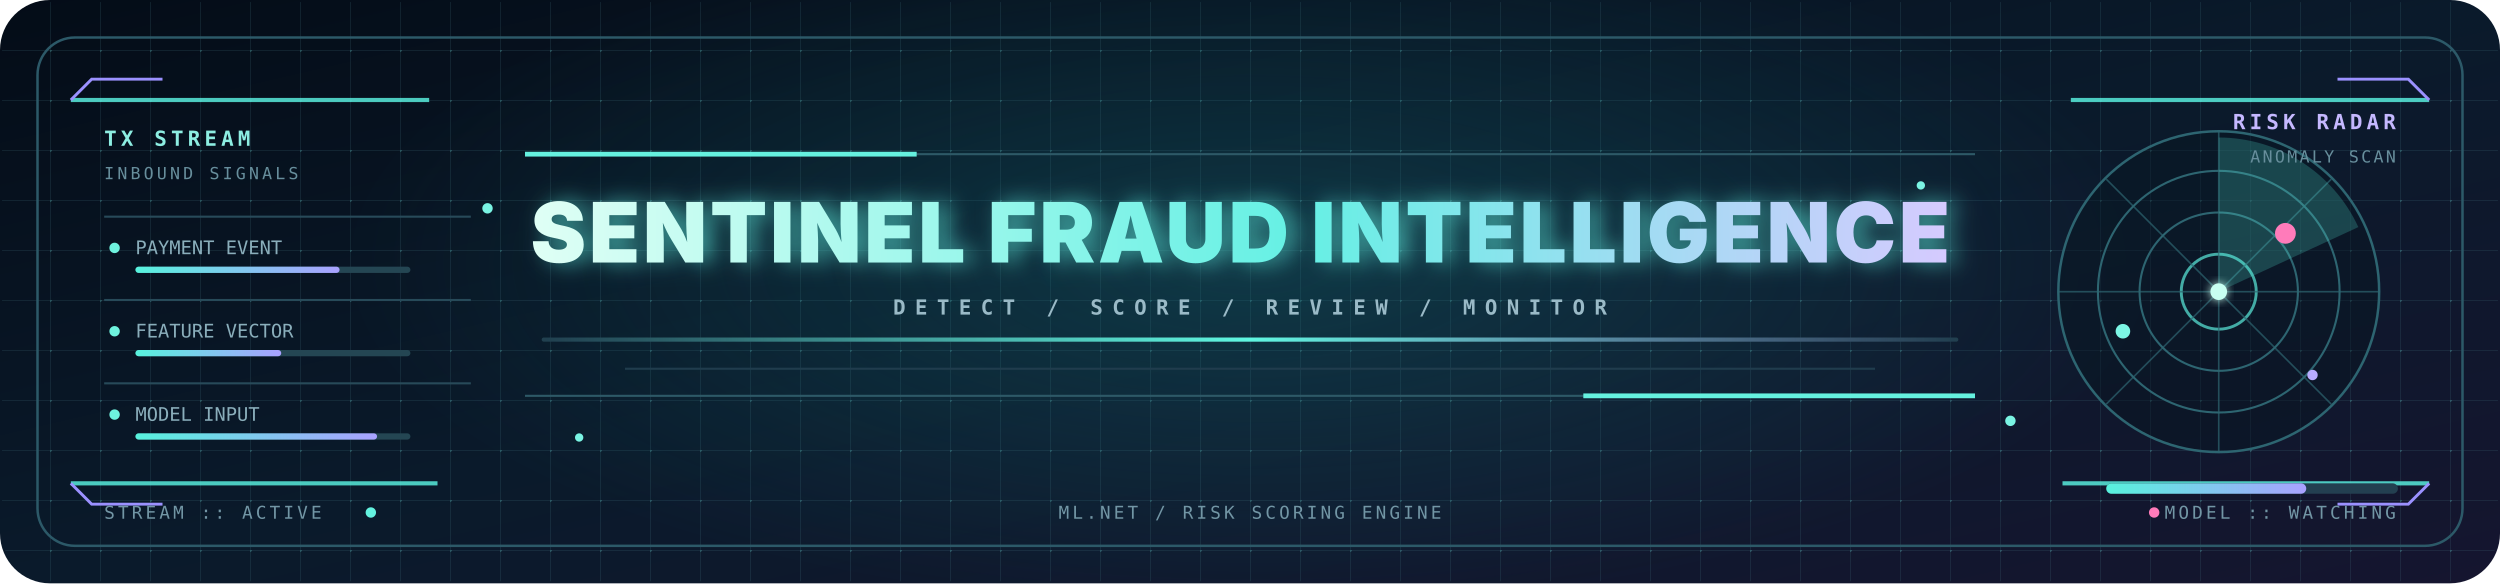
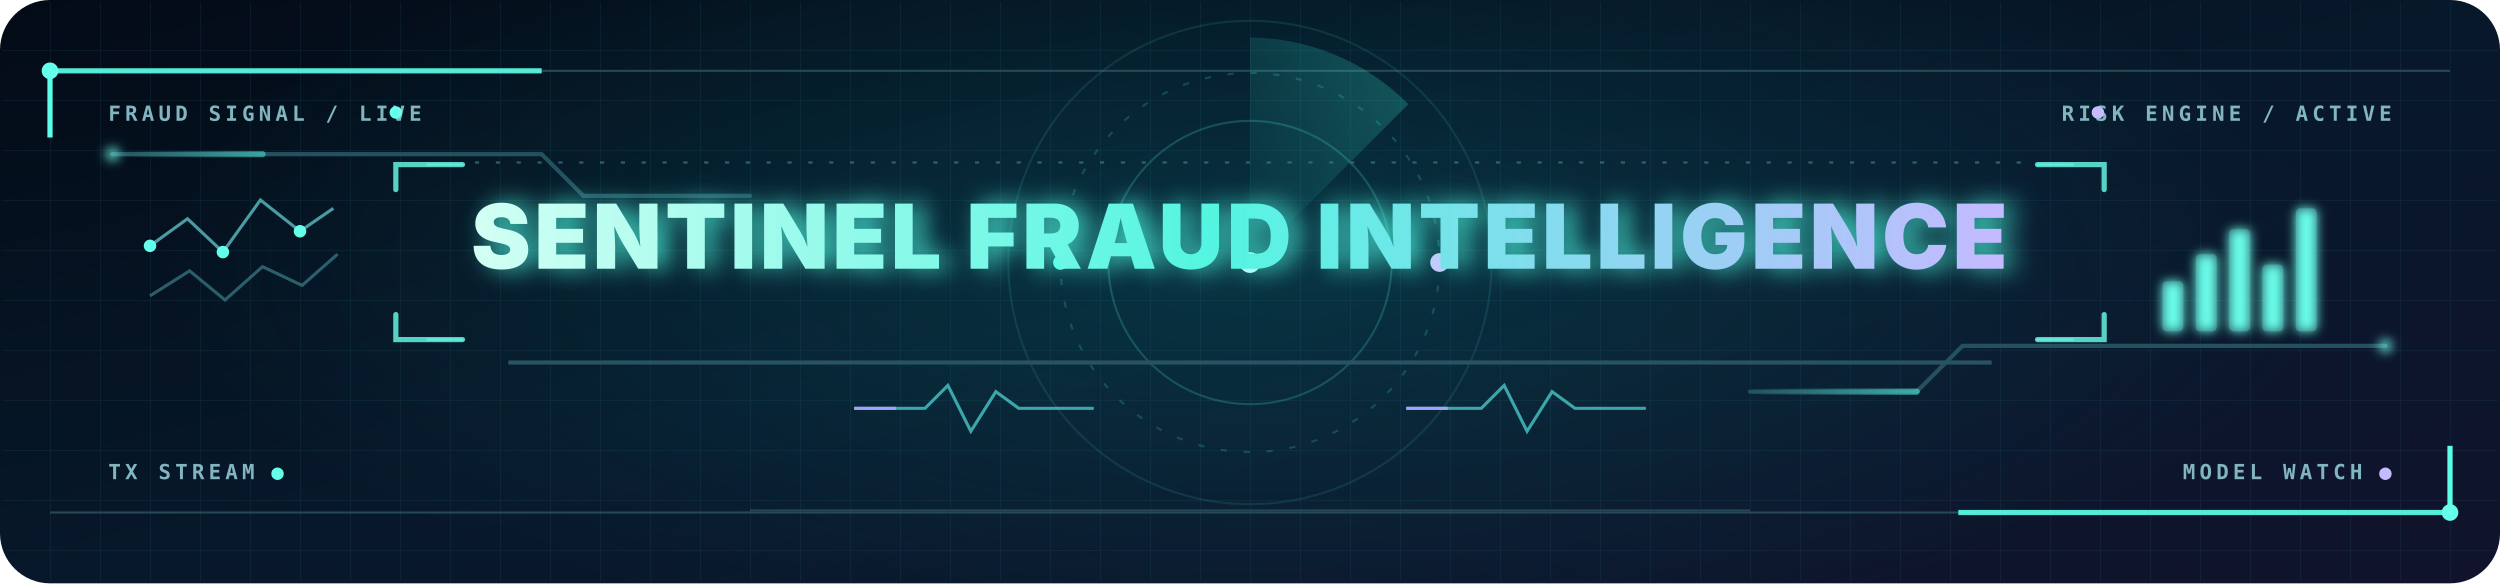
<svg xmlns="http://www.w3.org/2000/svg" width="1200" height="280" viewBox="0 0 1200 280" role="img" aria-labelledby="title desc">
  <defs>
-     <linearGradient id="canvas" x1="0" y1="0" x2="1" y2="1">
-       <stop offset="0" stop-color="#040c17" />
-       <stop offset=".5" stop-color="#0a1a2b" />
-       <stop offset="1" stop-color="#15152f" />
+     <linearGradient id="bg" x1="0" y1="0" x2="1" y2="1">
+       <stop offset="0" stop-color="#030b16" />
+       <stop offset=".5" stop-color="#07182a" />
+       <stop offset="1" stop-color="#10132b" />
    </linearGradient>
-     <linearGradient id="wordmark" x1="0" y1="0" x2="1" y2="0">
-       <stop offset="0" stop-color="#e0fff5">
-         <animate attributeName="stop-color" values="#e0fff5;#6cf3e1;#bab5ff;#e0fff5" dur="6s" repeatCount="indefinite" />
+     <linearGradient id="neon" x1="0" y1="0" x2="1" y2="0">
+       <stop offset="0" stop-color="#d2fff4">
+         <animate attributeName="stop-color" values="#d2fff4;#6fffea;#a8a5ff;#d2fff4" dur="5s" repeatCount="indefinite" />
      </stop>
-       <stop offset=".54" stop-color="#65f0e4">
-         <animate attributeName="stop-color" values="#65f0e4;#ccfff2;#9fa8ff;#65f0e4" dur="6s" repeatCount="indefinite" />
+       <stop offset=".48" stop-color="#54f5e1">
+         <animate attributeName="stop-color" values="#54f5e1;#b4fff4;#8e9cff;#54f5e1" dur="5s" repeatCount="indefinite" />
      </stop>
-       <stop offset="1" stop-color="#d6caff">
-         <animate attributeName="stop-color" values="#d6caff;#7cf0e3;#ded1ff;#d6caff" dur="6s" repeatCount="indefinite" />
+       <stop offset="1" stop-color="#c4baff">
+         <animate attributeName="stop-color" values="#c4baff;#80fff0;#e0caff;#c4baff" dur="5s" repeatCount="indefinite" />
      </stop>
    </linearGradient>
-     <linearGradient id="beam" x1="0" y1="0" x2="1" y2="0">
-       <stop offset="0" stop-color="#5ff7e1" stop-opacity="0" />
-       <stop offset=".5" stop-color="#5ff7e1" stop-opacity="1" />
-       <stop offset="1" stop-color="#b9acff" stop-opacity="0" />
+     <linearGradient id="beam" x1="0" y1="1" x2="1" y2="0">
+       <stop offset="0" stop-color="#39f6de" stop-opacity="0" />
+       <stop offset="1" stop-color="#39f6de" stop-opacity=".26" />
    </linearGradient>
-     <linearGradient id="riskBars" x1="0" y1="0" x2="1" y2="0">
-       <stop offset="0" stop-color="#57f2dd" />
-       <stop offset="1" stop-color="#a9a1ff" />
+     <linearGradient id="scan" x1="0" y1="0" x2="1" y2="0">
+       <stop offset="0" stop-color="#56ffe8" stop-opacity="0" />
+       <stop offset=".5" stop-color="#56ffe8" />
+       <stop offset="1" stop-color="#a7a0ff" stop-opacity="0" />
    </linearGradient>
-     <radialGradient id="centerAura">
-       <stop offset="0" stop-color="#176e76" stop-opacity=".36" />
-       <stop offset="1" stop-color="#176e76" stop-opacity="0" />
+     <radialGradient id="centerGlow">
+       <stop offset="0" stop-color="#0a7c82" stop-opacity=".28" />
+       <stop offset="1" stop-color="#0a7c82" stop-opacity="0" />
    </radialGradient>
-     <pattern id="microGrid" width="24" height="24" patternUnits="userSpaceOnUse">
-       <path d="M24 0H0V24" fill="none" stroke="#4c8290" stroke-width=".7" opacity=".23" />
-       <circle cx="0" cy="0" r="1" fill="#6edfd9" opacity=".24" />
+     <filter id="glow" x="-30%" y="-100%" width="160%" height="300%">
+       <feGaussianBlur stdDeviation="6" />
+     </filter>
+     <filter id="smallGlow" x="-80%" y="-80%" width="260%" height="260%">
+       <feGaussianBlur stdDeviation="2.5" />
+     </filter>
+     <pattern id="grid" width="24" height="24" patternUnits="userSpaceOnUse">
+       <path d="M24 0H0V24" fill="none" stroke="#2d6174" stroke-width=".6" opacity=".34" />
    </pattern>
-     <filter id="glow" x="-30%" y="-120%" width="160%" height="340%">
-       <feGaussianBlur stdDeviation="5" />
-     </filter>
-     <filter id="smallGlow" x="-40%" y="-40%" width="180%" height="180%">
-       <feGaussianBlur stdDeviation="2.2" />
-     </filter>
  </defs>
-   <rect width="1200" height="280" rx="24" fill="url(#canvas)" />
-   <rect x="1" y="1" width="1198" height="278" rx="23" fill="url(#microGrid)" />
-   <ellipse cx="600" cy="126" rx="440" ry="168" fill="url(#centerAura)" />
-   <rect x="18" y="18" width="1164" height="244" rx="18" fill="none" stroke="#2c5968" stroke-width="1.2" />
-   <path d="M34 48H206M994 48H1166M34 232H210M990 232H1166" stroke="#57eadb" stroke-width="2" opacity=".85" />
-   <path d="M34 48l10 -10h34M1166 48l-10 -10h-34M34 232l10 10h34M1166 232l-10 10h-34" fill="none" stroke="#9b91ff" stroke-width="1.4" />
-   <g font-family="ui-monospace,SFMono-Regular,Consolas,monospace">
-     <text x="50" y="70" font-size="10" font-weight="700" letter-spacing="2" fill="#8deee2">TX STREAM</text>
-     <text x="50" y="86" font-size="8" letter-spacing="1.5" fill="#678e9c">INBOUND SIGNALS</text>
-     <path d="M50 104H226M50 144H226M50 184H226" stroke="#274a59" stroke-width="1" />
-     <g fill="#6ef2de">
-       <circle cx="55" cy="119" r="2.5">
+   <rect width="1200" height="280" rx="24" fill="url(#bg)" />
+   <rect x="1" y="1" width="1198" height="278" rx="23" fill="url(#grid)" opacity=".7" />
+   <ellipse cx="600" cy="126" rx="520" ry="190" fill="url(#centerGlow)" />
+   <path d="M24 34H1176M24 246H1176" stroke="#254957" stroke-width="1" />
+   <path d="M24 34H260M940 246H1176" stroke="#5bffe8" stroke-width="2.5" opacity=".9" />
+   <path d="M24 34V66M1176 214V246" stroke="#5bffe8" stroke-width="2.5" />
+   <g fill="#65ffeb">
+     <circle cx="24" cy="34" r="4">
+       <animate attributeName="r" values="2;4;2" dur="1.5s" repeatCount="indefinite" />
+     </circle>
+     <circle cx="1176" cy="246" r="4">
+       <animate attributeName="r" values="4;2;4" dur="1.7s" repeatCount="indefinite" />
+     </circle>
+   </g>
+   <g fill="none" stroke-linecap="round">
+     <path d="M54 74H260L280 94H360M840 188H920L942 166H1145" stroke="#24515f" stroke-width="2" />
+     <path d="M54 74H260L280 94H360" stroke="url(#scan)" stroke-width="3" stroke-dasharray="72 390">
+       <animate attributeName="stroke-dashoffset" values="462;0;-462" dur="2.6s" repeatCount="indefinite" />
+     </path>
+     <path d="M840 188H920L942 166H1145" stroke="url(#scan)" stroke-width="3" stroke-dasharray="80 390">
+       <animate attributeName="stroke-dashoffset" values="470;0;-470" dur="3s" repeatCount="indefinite" />
+     </path>
+   </g>
+   <g fill="#72ffed" filter="url(#smallGlow)">
+     <circle cx="54" cy="74" r="3">
+       <animate attributeName="cx" values="54;360;54" dur="3s" repeatCount="indefinite" />
+     </circle>
+     <circle cx="1145" cy="166" r="3">
+       <animate attributeName="cx" values="1145;840;1145" dur="3.4s" repeatCount="indefinite" />
+     </circle>
+   </g>
+   <g transform="translate(600 126)">
+     <circle r="116" fill="none" stroke="#3b9ca6" stroke-opacity=".18" />
+     <circle r="91" fill="none" stroke="#44d9d3" stroke-opacity=".22" stroke-dasharray="3 8">
+       <animateTransform attributeName="transform" type="rotate" from="0" to="360" dur="18s" repeatCount="indefinite" />
+     </circle>
+     <circle r="68" fill="none" stroke="#56f8e4" stroke-opacity=".2">
+       <animate attributeName="r" values="58;76;58" dur="3s" repeatCount="indefinite" />
+       <animate attributeName="stroke-opacity" values=".08;.42;.08" dur="3s" repeatCount="indefinite" />
+     </circle>
+     <path d="M0 0L0 -108A108 108 0 0 1 76 -76Z" fill="url(#beam)">
+       <animateTransform attributeName="transform" type="rotate" from="0" to="360" dur="4.2s" repeatCount="indefinite" />
+     </path>
+     <circle r="5" fill="#c9fff4">
+       <animate attributeName="r" values="3;7;3" dur="1.5s" repeatCount="indefinite" />
+     </circle>
+     <g>
+       <animateTransform attributeName="transform" type="rotate" from="0" to="360" dur="7s" repeatCount="indefinite" />
+       <circle cx="91" cy="0" r="4.5" fill="#d0c5ff" />
+       <circle cx="-91" cy="0" r="3.5" fill="#5dffea" />
+     </g>
+   </g>
+   <g transform="translate(72 118)" fill="none" stroke="#4b9ba5" stroke-width="1.5">
+     <path d="M0 0L18 -13L35 3L53 -22L72 -7L88 -18" />
+     <path d="M0 24L19 12L36 26L54 10L73 19L90 4" opacity=".55" />
+     <g fill="#62ffea" stroke="none">
+       <circle cx="0" cy="0" r="3">
+         <animate attributeName="r" values="2;4;2" dur="1.4s" repeatCount="indefinite" />
+       </circle>
+       <circle cx="35" cy="3" r="3">
        <animate attributeName="opacity" values=".2;1;.2" dur="1.8s" repeatCount="indefinite" />
      </circle>
-       <circle cx="55" cy="159" r="2.5">
-         <animate attributeName="opacity" values="1;.25;1" dur="2.2s" repeatCount="indefinite" />
-       </circle>
-       <circle cx="55" cy="199" r="2.5">
-         <animate attributeName="opacity" values=".2;1;.2" dur="1.5s" repeatCount="indefinite" />
+       <circle cx="72" cy="-7" r="3">
+         <animate attributeName="r" values="2;4;2" dur="1.6s" repeatCount="indefinite" />
      </circle>
    </g>
-     <text x="65" y="122" font-size="9" fill="#8aaebb">PAYMENT EVENT</text>
-     <text x="65" y="162" font-size="9" fill="#8aaebb">FEATURE VECTOR</text>
-     <text x="65" y="202" font-size="9" fill="#8aaebb">MODEL INPUT</text>
-     <rect x="65" y="128" width="132" height="3" rx="1.5" fill="#244653" />
-     <rect x="65" y="128" width="98" height="3" rx="1.5" fill="url(#riskBars)">
-       <animate attributeName="width" values="48;132;76;110;48" dur="4s" repeatCount="indefinite" />
-     </rect>
-     <rect x="65" y="168" width="132" height="3" rx="1.5" fill="#244653" />
-     <rect x="65" y="168" width="70" height="3" rx="1.5" fill="url(#riskBars)">
-       <animate attributeName="width" values="94;52;120;70;94" dur="3.6s" repeatCount="indefinite" />
-     </rect>
-     <rect x="65" y="208" width="132" height="3" rx="1.5" fill="#244653" />
-     <rect x="65" y="208" width="116" height="3" rx="1.5" fill="url(#riskBars)">
-       <animate attributeName="width" values="72;122;85;116;72" dur="3.3s" repeatCount="indefinite" />
-     </rect>
  </g>
-   <g transform="translate(1065 140)">
-     <circle r="77" fill="#071622" fill-opacity=".46" stroke="#2d6571" stroke-width="1.2" />
-     <circle r="58" fill="none" stroke="#2d6571" stroke-width="1" />
-     <circle r="38" fill="none" stroke="#2d6571" stroke-width="1" />
-     <circle r="18" fill="none" stroke="#5cebdc" stroke-opacity=".7" stroke-width="1.4" />
-     <path d="M-77 0H77M0 -77V77M-54 -54L54 54M-54 54L54 -54" stroke="#2d6571" stroke-width=".8" opacity=".7" />
-     <path d="M0 0L0 -74A74 74 0 0 1 67 -31Z" fill="#53e8d8" fill-opacity=".22">
-       <animateTransform attributeName="transform" type="rotate" from="0" to="360" dur="5.5s" repeatCount="indefinite" />
-     </path>
-     <circle r="4" fill="#c8fff1" filter="url(#smallGlow)" />
-     <circle r="4" fill="#c8fff1">
-       <animate attributeName="r" values="3;6;3" dur="1.8s" repeatCount="indefinite" />
-     </circle>
-     <circle cx="32" cy="-28" r="5" fill="#ff7bba">
-       <animate attributeName="opacity" values=".25;1;.25" dur="1.2s" repeatCount="indefinite" />
-       <animate attributeName="r" values="3;6;3" dur="1.2s" repeatCount="indefinite" />
-     </circle>
-     <circle cx="-46" cy="19" r="3.5" fill="#7cf6e4">
-       <animate attributeName="opacity" values="1;.3;1" dur="2s" repeatCount="indefinite" />
-     </circle>
-     <circle cx="45" cy="40" r="2.5" fill="#b9acff" />
+   <g transform="translate(1038 108)">
+     <g fill="#3f7b8a" opacity=".55">
+       <rect x="0" y="27" width="10" height="24" rx="2" />
+       <rect x="16" y="14" width="10" height="37" rx="2" />
+       <rect x="32" y="2" width="10" height="49" rx="2" />
+       <rect x="48" y="19" width="10" height="32" rx="2" />
+       <rect x="64" y="-8" width="10" height="59" rx="2" />
+     </g>
+     <g fill="#6affea" filter="url(#smallGlow)">
+       <rect x="0" y="27" width="10" height="24" rx="2">
+         <animate attributeName="opacity" values=".25;1;.25" dur="1.5s" repeatCount="indefinite" />
+       </rect>
+       <rect x="16" y="14" width="10" height="37" rx="2">
+         <animate attributeName="opacity" values="1;.25;1" dur="1.9s" repeatCount="indefinite" />
+       </rect>
+       <rect x="32" y="2" width="10" height="49" rx="2">
+         <animate attributeName="opacity" values=".25;1;.25" dur="1.7s" repeatCount="indefinite" />
+       </rect>
+       <rect x="48" y="19" width="10" height="32" rx="2">
+         <animate attributeName="opacity" values="1;.25;1" dur="1.4s" repeatCount="indefinite" />
+       </rect>
+       <rect x="64" y="-8" width="10" height="59" rx="2">
+         <animate attributeName="opacity" values=".3;1;.3" dur="1.8s" repeatCount="indefinite" />
+       </rect>
+     </g>
  </g>
-   <g font-family="ui-monospace,SFMono-Regular,Consolas,monospace" text-anchor="end">
-     <text x="1150" y="62" font-size="10" font-weight="700" letter-spacing="2" fill="#c5b8ff">RISK RADAR</text>
-     <text x="1150" y="78" font-size="8" letter-spacing="1.1" fill="#678e9c">ANOMALY SCAN</text>
-     <rect x="1011" y="232" width="140" height="5" rx="2.5" fill="#233f50" />
-     <rect x="1011" y="232" width="96" height="5" rx="2.5" fill="url(#riskBars)">
-       <animate attributeName="width" values="72;122;96;110;72" dur="3.8s" repeatCount="indefinite" />
-     </rect>
+   <g fill="none" stroke="#6affeb" stroke-width="2.5" stroke-linecap="round">
+     <path d="M190 91V79H222M978 79H1010V91M190 151V163H222M978 163H1010V151" opacity=".8" />
+     <path d="M205 79H222M978 79H995M205 163H222M978 163H995" stroke-width="1" opacity=".6" />
  </g>
-   <path d="M252 74H948M252 190H948" stroke="#2d5967" stroke-width="1" />
-   <path d="M252 74H440M760 190H948" stroke="#65f1df" stroke-width="2.3" />
-   <text x="600" y="126" text-anchor="middle" font-family="Inter,Segoe UI,Arial,sans-serif" font-size="40" font-weight="900" letter-spacing="1.4" fill="#61f1e2" opacity=".6" filter="url(#glow)">SENTINEL FRAUD INTELLIGENCE</text>
-   <text x="600" y="126" text-anchor="middle" font-family="Inter,Segoe UI,Arial,sans-serif" font-size="40" font-weight="900" letter-spacing="1.4" fill="url(#wordmark)">SENTINEL FRAUD INTELLIGENCE
-   <animate attributeName="opacity" values=".93;1;.93" dur="3s" repeatCount="indefinite" />
+   <path d="M228 78H972" stroke="#3b737f" stroke-width="1" stroke-dasharray="2 8" opacity=".8" />
+   <text x="600" y="129" text-anchor="middle" font-family="Inter,Segoe UI,Arial,sans-serif" font-size="43" font-weight="900" letter-spacing="1.7" fill="#50ffe7" opacity=".78" filter="url(#glow)">SENTINEL FRAUD INTELLIGENCE</text>
+   <text x="600" y="129" text-anchor="middle" font-family="Inter,Segoe UI,Arial,sans-serif" font-size="43" font-weight="900" letter-spacing="1.7" fill="url(#neon)">SENTINEL FRAUD INTELLIGENCE
+   <animate attributeName="opacity" values=".94;1;.94" dur="2.8s" repeatCount="indefinite" />
  </text>
-   <text x="600" y="151" text-anchor="middle" font-family="ui-monospace,SFMono-Regular,Consolas,monospace" font-size="10" font-weight="700" letter-spacing="4.5" fill="#9abac7">DETECT  /  SCORE  /  REVIEW  /  MONITOR</text>
-   <rect x="260" y="162" width="680" height="2" rx="1" fill="#203e4e" />
-   <rect x="260" y="162" width="680" height="2" rx="1" fill="url(#beam)" stroke="none">
-     <animate attributeName="x" values="260;940;260" dur="4.2s" repeatCount="indefinite" />
-   </rect>
-   <path d="M300 177H900" stroke="#203c4d" stroke-width="1" />
-   <path d="M300 177H900" stroke="url(#beam)" stroke-width="1.5" stroke-dasharray="90 510" stroke-dashoffset="600">
-     <animate attributeName="stroke-dashoffset" values="600;0;-600" dur="5s" repeatCount="indefinite" />
+   <path d="M244 174H956" stroke="#285361" stroke-width="2" />
+   <path d="M244 174H956" stroke="url(#scan)" stroke-width="4" stroke-linecap="round" stroke-dasharray="150 560" stroke-dashoffset="710">
+     <animate attributeName="stroke-dashoffset" values="710;0;-710" dur="3.4s" repeatCount="indefinite" />
  </path>
-   <g fill="#7af4e3">
-     <circle cx="234" cy="100" r="2.5">
-       <animate attributeName="cx" values="234;268;234" dur="2.2s" repeatCount="indefinite" />
-       <animate attributeName="opacity" values=".25;1;.25" dur="2.2s" repeatCount="indefinite" />
-     </circle>
-     <circle cx="965" cy="202" r="2.5">
-       <animate attributeName="cx" values="965;935;965" dur="1.8s" repeatCount="indefinite" />
-       <animate attributeName="opacity" values="1;.25;1" dur="1.8s" repeatCount="indefinite" />
-     </circle>
-     <circle cx="278" cy="210" r="2">
-       <animate attributeName="opacity" values=".2;1;.2" dur="2s" repeatCount="indefinite" />
-     </circle>
-     <circle cx="922" cy="89" r="2">
-       <animate attributeName="opacity" values="1;.2;1" dur="2.4s" repeatCount="indefinite" />
-     </circle>
+   <path d="M410 196H444L455 185L466 207L478 188L489 196H525M675 196H711L722 185L733 207L745 188L756 196H790" fill="none" stroke="#48c7c8" stroke-width="1.5" opacity=".8" />
+   <path d="M410 196H444L455 185L466 207L478 188L489 196H525M675 196H711L722 185L733 207L745 188L756 196H790" fill="none" stroke="#a6a0ff" stroke-width="1.5" stroke-dasharray="20 260" stroke-dashoffset="280">
+     <animate attributeName="stroke-dashoffset" values="280;0;-280" dur="2.2s" repeatCount="indefinite" />
+   </path>
+   <g font-family="ui-monospace,SFMono-Regular,Consolas,monospace" font-size="10" font-weight="600" letter-spacing="2" fill="#82b5c0">
+     <text x="52" y="58">FRAUD SIGNAL / LIVE</text>
+     <text x="1148" y="58" text-anchor="end">RISK ENGINE / ACTIVE</text>
+     <text x="52" y="230">TX STREAM <tspan fill="#66ffe9">●</tspan>
+     </text>
+     <text x="1148" y="230" text-anchor="end">MODEL WATCH <tspan fill="#c6baff">●</tspan>
+     </text>
  </g>
-   <g font-family="ui-monospace,SFMono-Regular,Consolas,monospace" font-size="8.5" letter-spacing="1.5" fill="#7296a5">
-     <text x="50" y="249">STREAM :: ACTIVE</text>
-     <text x="600" y="249" text-anchor="middle">ML.NET  /  RISK SCORING ENGINE</text>
-     <text x="1150" y="249" text-anchor="end">MODEL :: WATCHING</text>
-   </g>
-   <circle cx="178" cy="246" r="2.5" fill="#63f2df">
-     <animate attributeName="opacity" values=".25;1;.25" dur="1.4s" repeatCount="indefinite" />
+   <circle cx="190" cy="54" r="3" fill="#65ffeb">
+     <animate attributeName="opacity" values=".15;1;.15" dur="1.2s" repeatCount="indefinite" />
  </circle>
-   <circle cx="1034" cy="246" r="2.5" fill="#ff7bba">
-     <animate attributeName="opacity" values="1;.25;1" dur="1.7s" repeatCount="indefinite" />
+   <circle cx="1007" cy="54" r="3" fill="#c7baff">
+     <animate attributeName="opacity" values="1;.15;1" dur="1.5s" repeatCount="indefinite" />
  </circle>
+   <path d="M360 245H840" stroke="#254653" stroke-width="1" />
+   <path d="M360 245H840" stroke="url(#scan)" stroke-width="1.5" stroke-dasharray="60 420" stroke-dashoffset="480">
+     <animate attributeName="stroke-dashoffset" values="480;0;-480" dur="4.5s" repeatCount="indefinite" />
+   </path>
</svg>
